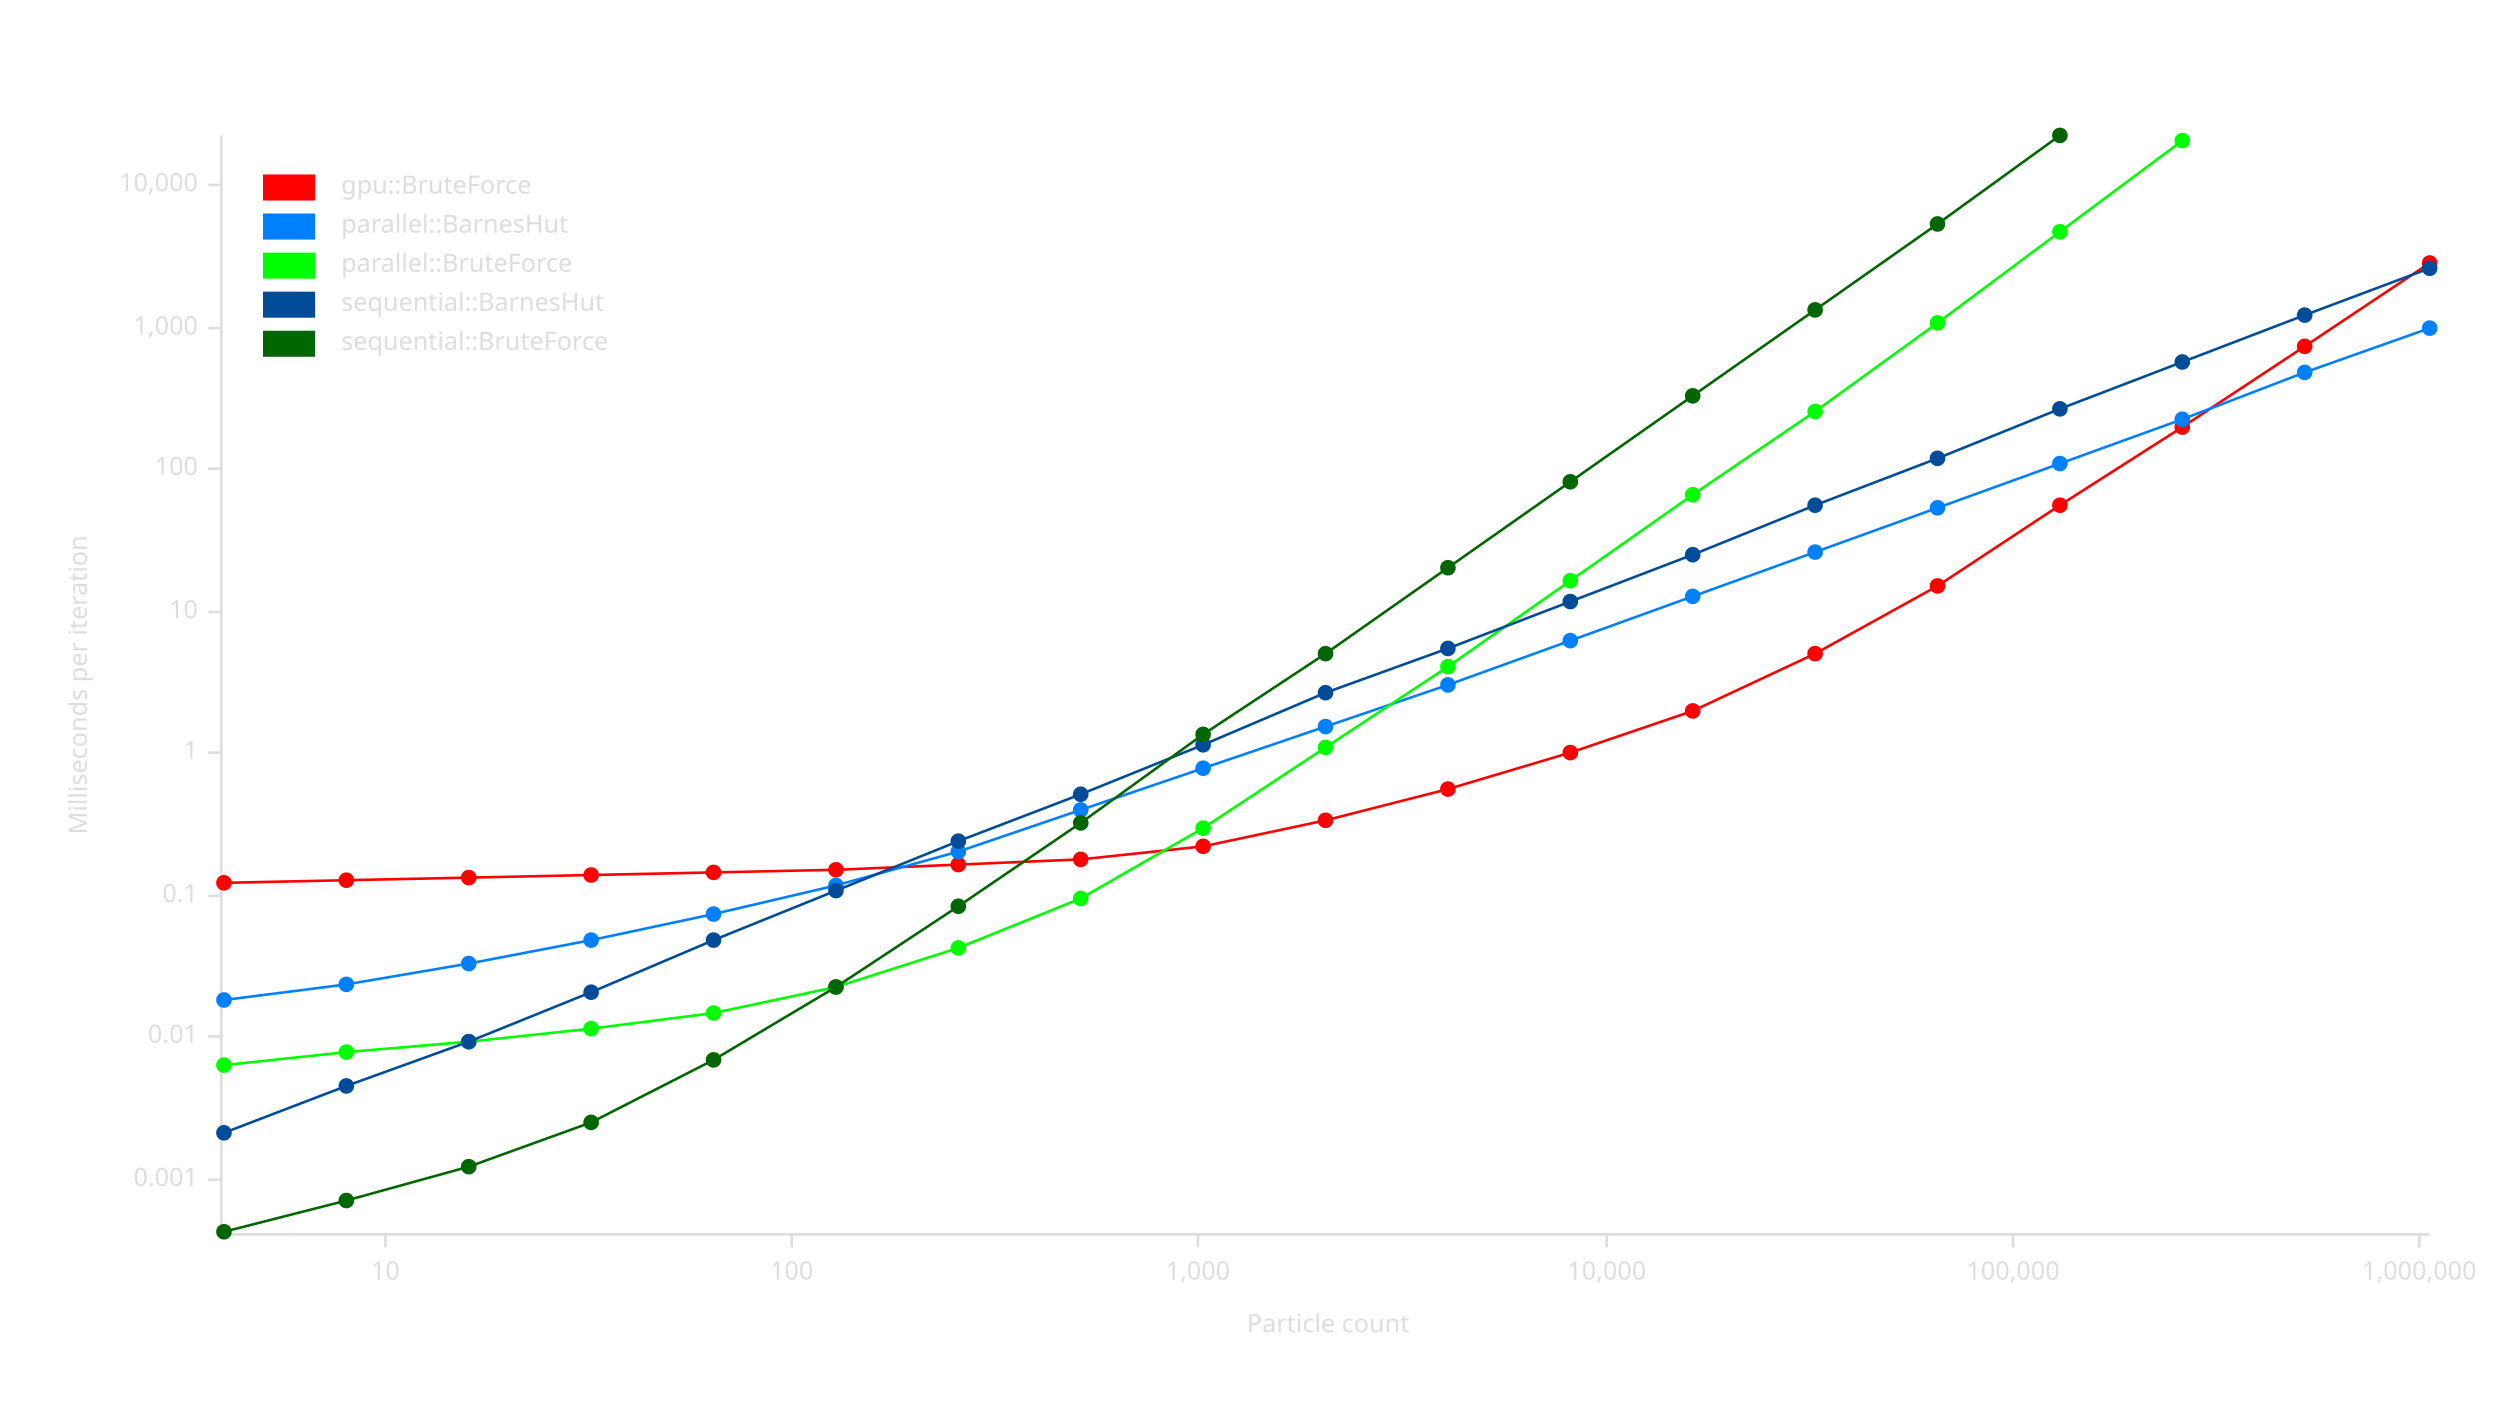
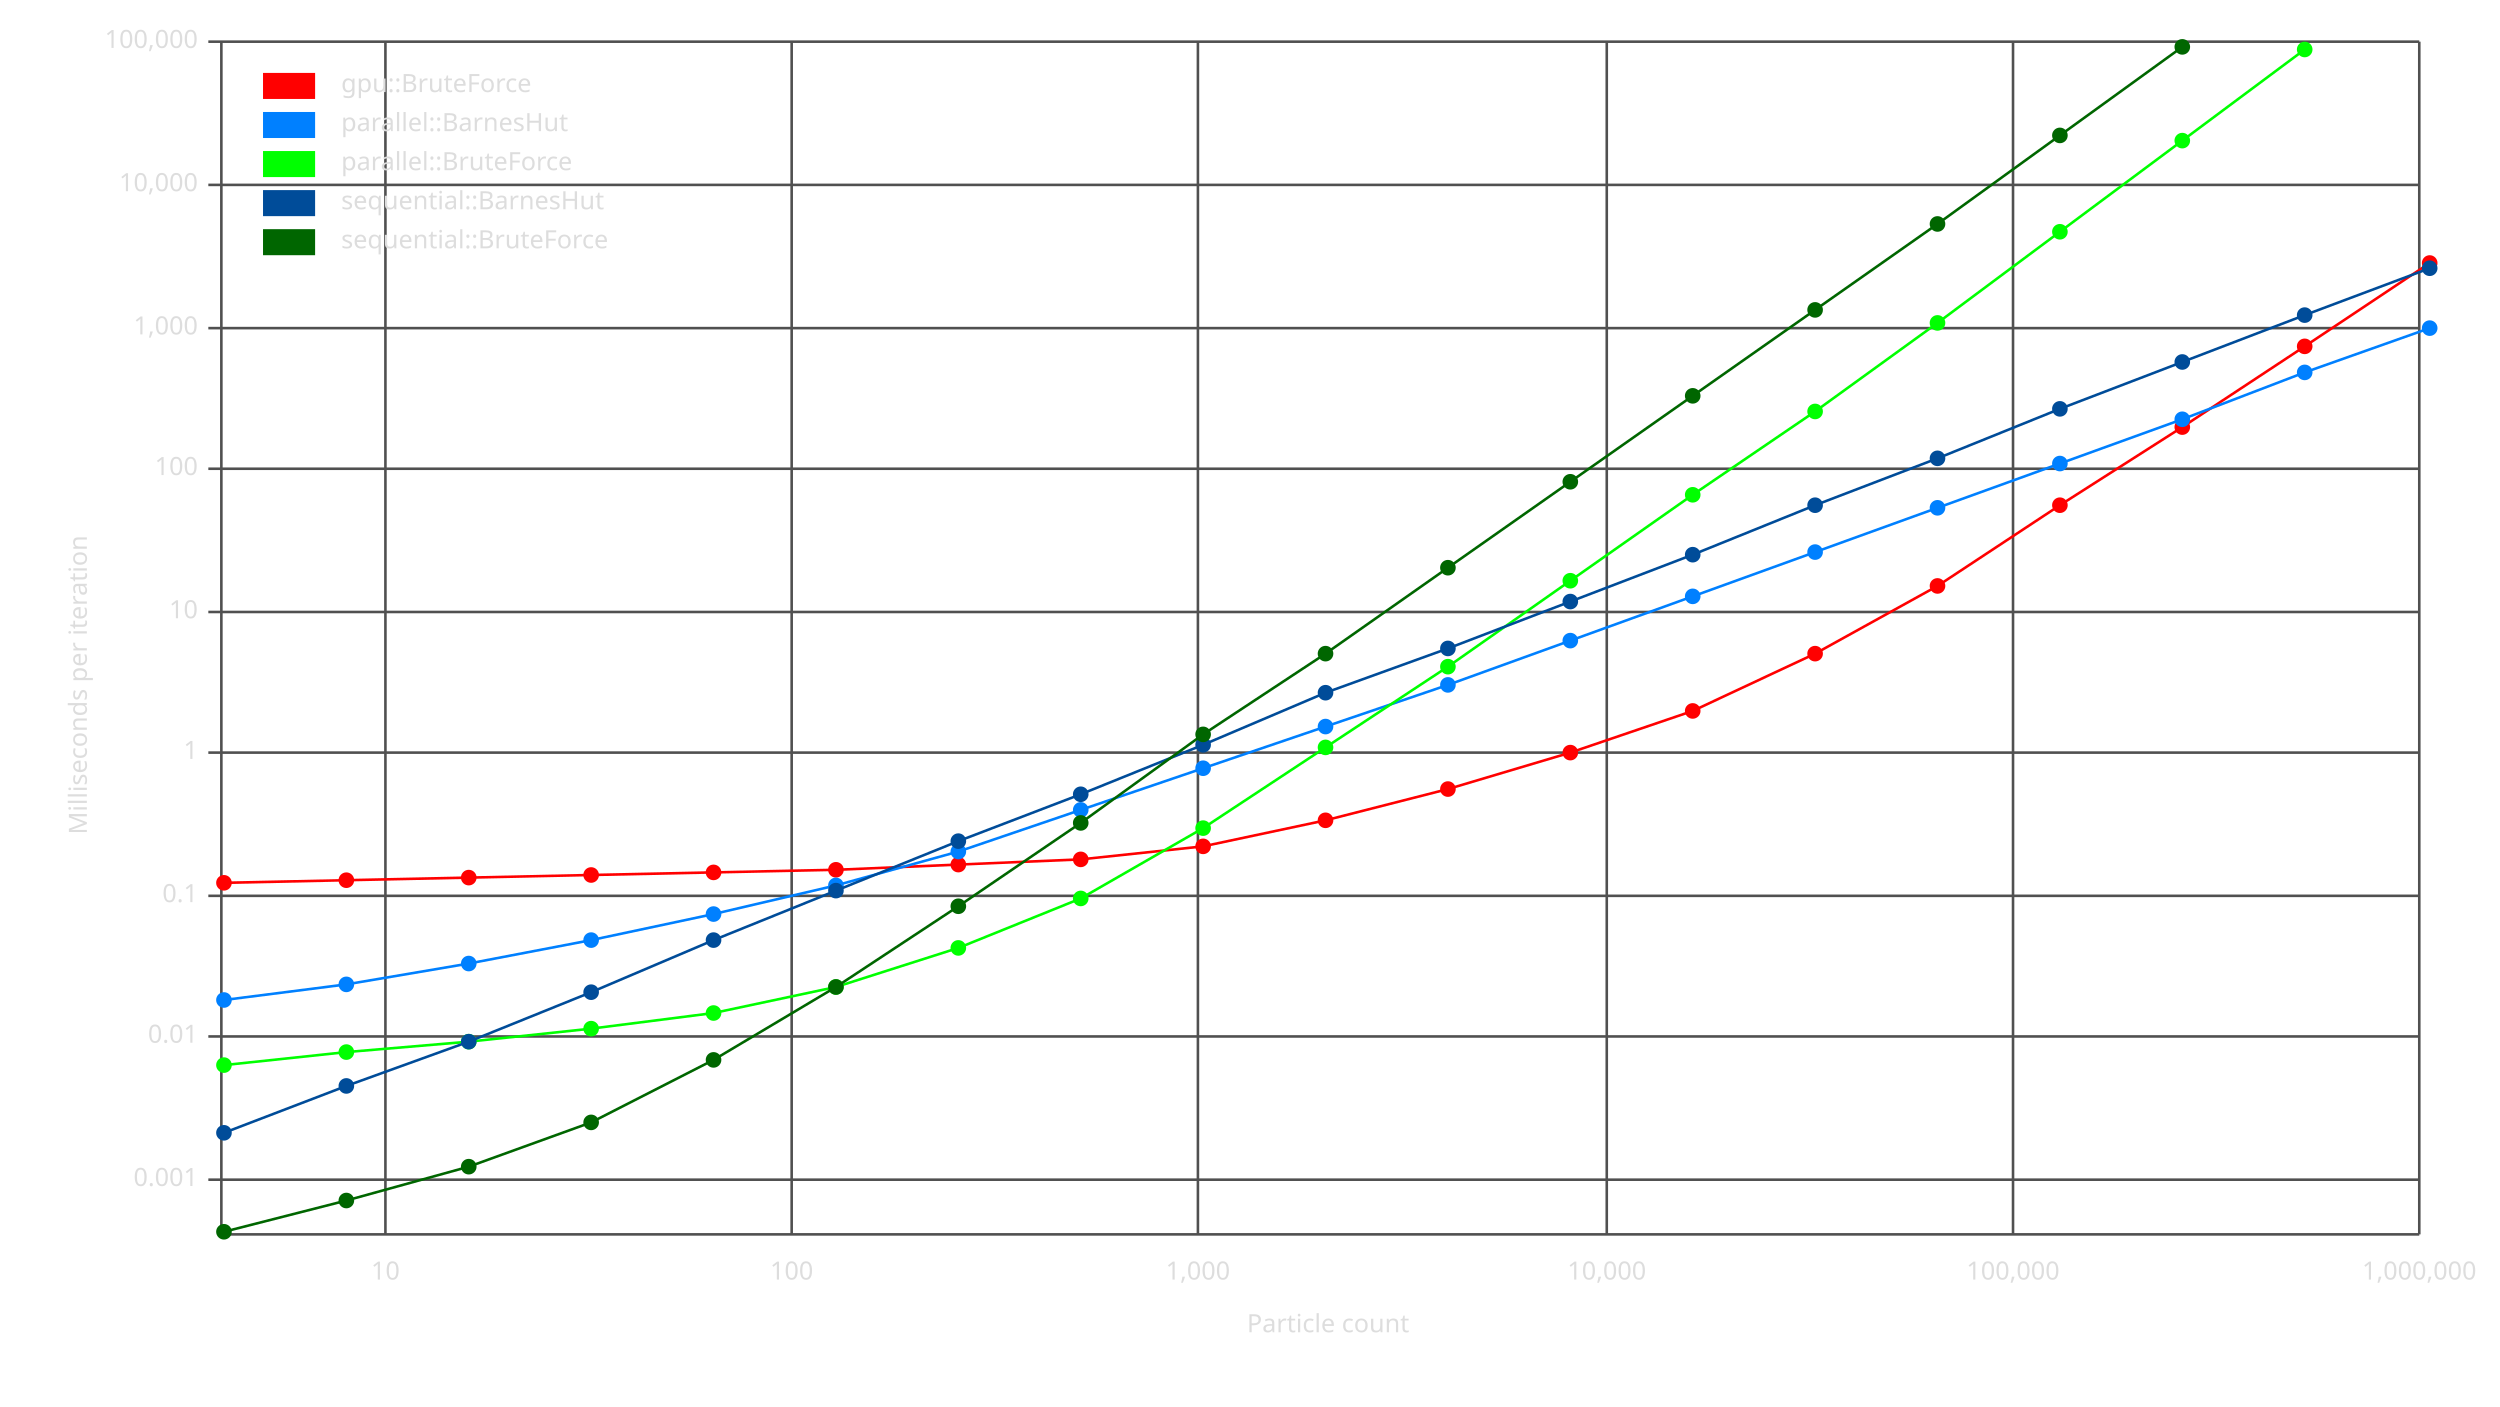
<svg xmlns="http://www.w3.org/2000/svg" width="960" height="540" viewBox="0 0 960 540" style="background-color:#101010">
  <text x="26" y="263" dy="0.76em" text-anchor="middle" font-family="sans-serif" font-size="9.677" opacity="1" fill="#DDDDDD" transform="rotate(270, 26, 263)">
Milliseconds per iteration
</text>
+   <polyline fill="none" opacity="1" stroke="#505050" stroke-width="1" points="85,16 85,474 " />
+   <text x="76" y="453" dy="0.5ex" text-anchor="end" font-family="sans-serif" font-size="9.677" opacity="1" fill="#DDDDDD">
+ 0.001
+ </text>
+   <polyline fill="none" opacity="1" stroke="#505050" stroke-width="1" points="80,453 929,453 " />
+   <text x="76" y="398" dy="0.5ex" text-anchor="end" font-family="sans-serif" font-size="9.677" opacity="1" fill="#DDDDDD">
+ 0.01
+ </text>
+   <polyline fill="none" opacity="1" stroke="#505050" stroke-width="1" points="80,398 929,398 " />
+   <text x="76" y="344" dy="0.5ex" text-anchor="end" font-family="sans-serif" font-size="9.677" opacity="1" fill="#DDDDDD">
+ 0.1
+ </text>
+   <polyline fill="none" opacity="1" stroke="#505050" stroke-width="1" points="80,344 929,344 " />
+   <text x="76" y="289" dy="0.5ex" text-anchor="end" font-family="sans-serif" font-size="9.677" opacity="1" fill="#DDDDDD">
+ 1
+ </text>
+   <polyline fill="none" opacity="1" stroke="#505050" stroke-width="1" points="80,289 929,289 " />
+   <text x="76" y="235" dy="0.5ex" text-anchor="end" font-family="sans-serif" font-size="9.677" opacity="1" fill="#DDDDDD">
+ 10
+ </text>
+   <polyline fill="none" opacity="1" stroke="#505050" stroke-width="1" points="80,235 929,235 " />
+   <text x="76" y="180" dy="0.5ex" text-anchor="end" font-family="sans-serif" font-size="9.677" opacity="1" fill="#DDDDDD">
+ 100
+ </text>
+   <polyline fill="none" opacity="1" stroke="#505050" stroke-width="1" points="80,180 929,180 " />
+   <text x="76" y="126" dy="0.5ex" text-anchor="end" font-family="sans-serif" font-size="9.677" opacity="1" fill="#DDDDDD">
+ 1,000
+ </text>
+   <polyline fill="none" opacity="1" stroke="#505050" stroke-width="1" points="80,126 929,126 " />
+   <text x="76" y="71" dy="0.5ex" text-anchor="end" font-family="sans-serif" font-size="9.677" opacity="1" fill="#DDDDDD">
+ 10,000
+ </text>
+   <polyline fill="none" opacity="1" stroke="#505050" stroke-width="1" points="80,71 929,71 " />
+   <text x="76" y="16" dy="0.5ex" text-anchor="end" font-family="sans-serif" font-size="9.677" opacity="1" fill="#DDDDDD">
+ 100,000
+ </text>
+   <polyline fill="none" opacity="1" stroke="#505050" stroke-width="1" points="80,16 929,16 " />
  <text x="510" y="514" dy="-0.5ex" text-anchor="middle" font-family="sans-serif" font-size="9.677" opacity="1" fill="#DDDDDD">
Particle count
</text>
-   <polyline fill="none" opacity="1" stroke="#DDDDDD" stroke-width="1" points="85,52 85,473 " />
-   <text x="76" y="453" dy="0.5ex" text-anchor="end" font-family="sans-serif" font-size="9.677" opacity="1" fill="#DDDDDD">
- 0.001
- </text>
-   <polyline fill="none" opacity="1" stroke="#DDDDDD" stroke-width="1" points="80,453 85,453 " />
-   <text x="76" y="398" dy="0.5ex" text-anchor="end" font-family="sans-serif" font-size="9.677" opacity="1" fill="#DDDDDD">
- 0.01
- </text>
-   <polyline fill="none" opacity="1" stroke="#DDDDDD" stroke-width="1" points="80,398 85,398 " />
-   <text x="76" y="344" dy="0.5ex" text-anchor="end" font-family="sans-serif" font-size="9.677" opacity="1" fill="#DDDDDD">
- 0.1
- </text>
-   <polyline fill="none" opacity="1" stroke="#DDDDDD" stroke-width="1" points="80,344 85,344 " />
-   <text x="76" y="289" dy="0.5ex" text-anchor="end" font-family="sans-serif" font-size="9.677" opacity="1" fill="#DDDDDD">
- 1
- </text>
-   <polyline fill="none" opacity="1" stroke="#DDDDDD" stroke-width="1" points="80,289 85,289 " />
-   <text x="76" y="235" dy="0.5ex" text-anchor="end" font-family="sans-serif" font-size="9.677" opacity="1" fill="#DDDDDD">
- 10
- </text>
-   <polyline fill="none" opacity="1" stroke="#DDDDDD" stroke-width="1" points="80,235 85,235 " />
-   <text x="76" y="180" dy="0.5ex" text-anchor="end" font-family="sans-serif" font-size="9.677" opacity="1" fill="#DDDDDD">
- 100
- </text>
-   <polyline fill="none" opacity="1" stroke="#DDDDDD" stroke-width="1" points="80,180 85,180 " />
-   <text x="76" y="126" dy="0.5ex" text-anchor="end" font-family="sans-serif" font-size="9.677" opacity="1" fill="#DDDDDD">
- 1,000
- </text>
-   <polyline fill="none" opacity="1" stroke="#DDDDDD" stroke-width="1" points="80,126 85,126 " />
-   <text x="76" y="71" dy="0.5ex" text-anchor="end" font-family="sans-serif" font-size="9.677" opacity="1" fill="#DDDDDD">
- 10,000
- </text>
-   <polyline fill="none" opacity="1" stroke="#DDDDDD" stroke-width="1" points="80,71 85,71 " />
-   <polyline fill="none" opacity="1" stroke="#DDDDDD" stroke-width="1" points="86,474 933,474 " />
+   <polyline fill="none" opacity="1" stroke="#505050" stroke-width="1" points="86,474 929,474 " />
  <text x="148" y="484" dy="0.76em" text-anchor="middle" font-family="sans-serif" font-size="9.677" opacity="1" fill="#DDDDDD">
10
</text>
-   <polyline fill="none" opacity="1" stroke="#DDDDDD" stroke-width="1" points="148,474 148,479 " />
+   <polyline fill="none" opacity="1" stroke="#505050" stroke-width="1" points="148,16 148,474 " />
  <text x="304" y="484" dy="0.76em" text-anchor="middle" font-family="sans-serif" font-size="9.677" opacity="1" fill="#DDDDDD">
100
</text>
-   <polyline fill="none" opacity="1" stroke="#DDDDDD" stroke-width="1" points="304,474 304,479 " />
+   <polyline fill="none" opacity="1" stroke="#505050" stroke-width="1" points="304,16 304,474 " />
  <text x="460" y="484" dy="0.76em" text-anchor="middle" font-family="sans-serif" font-size="9.677" opacity="1" fill="#DDDDDD">
1,000
</text>
-   <polyline fill="none" opacity="1" stroke="#DDDDDD" stroke-width="1" points="460,474 460,479 " />
+   <polyline fill="none" opacity="1" stroke="#505050" stroke-width="1" points="460,16 460,474 " />
  <text x="617" y="484" dy="0.76em" text-anchor="middle" font-family="sans-serif" font-size="9.677" opacity="1" fill="#DDDDDD">
10,000
</text>
-   <polyline fill="none" opacity="1" stroke="#DDDDDD" stroke-width="1" points="617,474 617,479 " />
+   <polyline fill="none" opacity="1" stroke="#505050" stroke-width="1" points="617,16 617,474 " />
  <text x="773" y="484" dy="0.76em" text-anchor="middle" font-family="sans-serif" font-size="9.677" opacity="1" fill="#DDDDDD">
100,000
</text>
-   <polyline fill="none" opacity="1" stroke="#DDDDDD" stroke-width="1" points="773,474 773,479 " />
+   <polyline fill="none" opacity="1" stroke="#505050" stroke-width="1" points="773,16 773,474 " />
  <text x="929" y="484" dy="0.76em" text-anchor="middle" font-family="sans-serif" font-size="9.677" opacity="1" fill="#DDDDDD">
1,000,000
</text>
-   <polyline fill="none" opacity="1" stroke="#DDDDDD" stroke-width="1" points="929,474 929,479 " />
+   <polyline fill="none" opacity="1" stroke="#505050" stroke-width="1" points="929,16 929,474 " />
  <circle cx="86" cy="339" r="3" opacity="1" fill="#FF0000" stroke="none" stroke-width="1" />
  <circle cx="133" cy="338" r="3" opacity="1" fill="#FF0000" stroke="none" stroke-width="1" />
  <circle cx="180" cy="337" r="3" opacity="1" fill="#FF0000" stroke="none" stroke-width="1" />
  <circle cx="227" cy="336" r="3" opacity="1" fill="#FF0000" stroke="none" stroke-width="1" />
  <circle cx="274" cy="335" r="3" opacity="1" fill="#FF0000" stroke="none" stroke-width="1" />
  <circle cx="321" cy="334" r="3" opacity="1" fill="#FF0000" stroke="none" stroke-width="1" />
  <circle cx="368" cy="332" r="3" opacity="1" fill="#FF0000" stroke="none" stroke-width="1" />
  <circle cx="415" cy="330" r="3" opacity="1" fill="#FF0000" stroke="none" stroke-width="1" />
  <circle cx="462" cy="325" r="3" opacity="1" fill="#FF0000" stroke="none" stroke-width="1" />
  <circle cx="509" cy="315" r="3" opacity="1" fill="#FF0000" stroke="none" stroke-width="1" />
  <circle cx="556" cy="303" r="3" opacity="1" fill="#FF0000" stroke="none" stroke-width="1" />
  <circle cx="603" cy="289" r="3" opacity="1" fill="#FF0000" stroke="none" stroke-width="1" />
  <circle cx="650" cy="273" r="3" opacity="1" fill="#FF0000" stroke="none" stroke-width="1" />
  <circle cx="697" cy="251" r="3" opacity="1" fill="#FF0000" stroke="none" stroke-width="1" />
  <circle cx="744" cy="225" r="3" opacity="1" fill="#FF0000" stroke="none" stroke-width="1" />
  <circle cx="791" cy="194" r="3" opacity="1" fill="#FF0000" stroke="none" stroke-width="1" />
  <circle cx="838" cy="164" r="3" opacity="1" fill="#FF0000" stroke="none" stroke-width="1" />
  <circle cx="885" cy="133" r="3" opacity="1" fill="#FF0000" stroke="none" stroke-width="1" />
  <circle cx="933" cy="101" r="3" opacity="1" fill="#FF0000" stroke="none" stroke-width="1" />
  <polyline fill="none" opacity="1" stroke="#FF0000" stroke-width="1" points="86,339 133,338 180,337 227,336 274,335 321,334 368,332 415,330 462,325 509,315 556,303 603,289 650,273 697,251 744,225 791,194 838,164 885,133 933,101 " />
  <circle cx="86" cy="384" r="3" opacity="1" fill="#0080FF" stroke="none" stroke-width="1" />
  <circle cx="133" cy="378" r="3" opacity="1" fill="#0080FF" stroke="none" stroke-width="1" />
  <circle cx="180" cy="370" r="3" opacity="1" fill="#0080FF" stroke="none" stroke-width="1" />
  <circle cx="227" cy="361" r="3" opacity="1" fill="#0080FF" stroke="none" stroke-width="1" />
  <circle cx="274" cy="351" r="3" opacity="1" fill="#0080FF" stroke="none" stroke-width="1" />
  <circle cx="321" cy="340" r="3" opacity="1" fill="#0080FF" stroke="none" stroke-width="1" />
  <circle cx="368" cy="327" r="3" opacity="1" fill="#0080FF" stroke="none" stroke-width="1" />
  <circle cx="415" cy="311" r="3" opacity="1" fill="#0080FF" stroke="none" stroke-width="1" />
  <circle cx="462" cy="295" r="3" opacity="1" fill="#0080FF" stroke="none" stroke-width="1" />
  <circle cx="509" cy="279" r="3" opacity="1" fill="#0080FF" stroke="none" stroke-width="1" />
  <circle cx="556" cy="263" r="3" opacity="1" fill="#0080FF" stroke="none" stroke-width="1" />
  <circle cx="603" cy="246" r="3" opacity="1" fill="#0080FF" stroke="none" stroke-width="1" />
  <circle cx="650" cy="229" r="3" opacity="1" fill="#0080FF" stroke="none" stroke-width="1" />
  <circle cx="697" cy="212" r="3" opacity="1" fill="#0080FF" stroke="none" stroke-width="1" />
  <circle cx="744" cy="195" r="3" opacity="1" fill="#0080FF" stroke="none" stroke-width="1" />
  <circle cx="791" cy="178" r="3" opacity="1" fill="#0080FF" stroke="none" stroke-width="1" />
  <circle cx="838" cy="161" r="3" opacity="1" fill="#0080FF" stroke="none" stroke-width="1" />
  <circle cx="885" cy="143" r="3" opacity="1" fill="#0080FF" stroke="none" stroke-width="1" />
  <circle cx="933" cy="126" r="3" opacity="1" fill="#0080FF" stroke="none" stroke-width="1" />
  <polyline fill="none" opacity="1" stroke="#0080FF" stroke-width="1" points="86,384 133,378 180,370 227,361 274,351 321,340 368,327 415,311 462,295 509,279 556,263 603,246 650,229 697,212 744,195 791,178 838,161 885,143 933,126 " />
  <circle cx="86" cy="409" r="3" opacity="1" fill="#00FF00" stroke="none" stroke-width="1" />
  <circle cx="133" cy="404" r="3" opacity="1" fill="#00FF00" stroke="none" stroke-width="1" />
  <circle cx="180" cy="400" r="3" opacity="1" fill="#00FF00" stroke="none" stroke-width="1" />
  <circle cx="227" cy="395" r="3" opacity="1" fill="#00FF00" stroke="none" stroke-width="1" />
  <circle cx="274" cy="389" r="3" opacity="1" fill="#00FF00" stroke="none" stroke-width="1" />
  <circle cx="321" cy="379" r="3" opacity="1" fill="#00FF00" stroke="none" stroke-width="1" />
  <circle cx="368" cy="364" r="3" opacity="1" fill="#00FF00" stroke="none" stroke-width="1" />
  <circle cx="415" cy="345" r="3" opacity="1" fill="#00FF00" stroke="none" stroke-width="1" />
  <circle cx="462" cy="318" r="3" opacity="1" fill="#00FF00" stroke="none" stroke-width="1" />
  <circle cx="509" cy="287" r="3" opacity="1" fill="#00FF00" stroke="none" stroke-width="1" />
  <circle cx="556" cy="256" r="3" opacity="1" fill="#00FF00" stroke="none" stroke-width="1" />
  <circle cx="603" cy="223" r="3" opacity="1" fill="#00FF00" stroke="none" stroke-width="1" />
  <circle cx="650" cy="190" r="3" opacity="1" fill="#00FF00" stroke="none" stroke-width="1" />
  <circle cx="697" cy="158" r="3" opacity="1" fill="#00FF00" stroke="none" stroke-width="1" />
  <circle cx="744" cy="124" r="3" opacity="1" fill="#00FF00" stroke="none" stroke-width="1" />
  <circle cx="791" cy="89" r="3" opacity="1" fill="#00FF00" stroke="none" stroke-width="1" />
  <circle cx="838" cy="54" r="3" opacity="1" fill="#00FF00" stroke="none" stroke-width="1" />
-   <polyline fill="none" opacity="1" stroke="#00FF00" stroke-width="1" points="86,409 133,404 180,400 227,395 274,389 321,379 368,364 415,345 462,318 509,287 556,256 603,223 650,190 697,158 744,124 791,89 838,54 " />
+   <circle cx="885" cy="19" r="3" opacity="1" fill="#00FF00" stroke="none" stroke-width="1" />
+   <polyline fill="none" opacity="1" stroke="#00FF00" stroke-width="1" points="86,409 133,404 180,400 227,395 274,389 321,379 368,364 415,345 462,318 509,287 556,256 603,223 650,190 697,158 744,124 791,89 838,54 885,19 " />
  <circle cx="86" cy="435" r="3" opacity="1" fill="#004C99" stroke="none" stroke-width="1" />
  <circle cx="133" cy="417" r="3" opacity="1" fill="#004C99" stroke="none" stroke-width="1" />
  <circle cx="180" cy="400" r="3" opacity="1" fill="#004C99" stroke="none" stroke-width="1" />
  <circle cx="227" cy="381" r="3" opacity="1" fill="#004C99" stroke="none" stroke-width="1" />
  <circle cx="274" cy="361" r="3" opacity="1" fill="#004C99" stroke="none" stroke-width="1" />
  <circle cx="321" cy="342" r="3" opacity="1" fill="#004C99" stroke="none" stroke-width="1" />
  <circle cx="368" cy="323" r="3" opacity="1" fill="#004C99" stroke="none" stroke-width="1" />
  <circle cx="415" cy="305" r="3" opacity="1" fill="#004C99" stroke="none" stroke-width="1" />
  <circle cx="462" cy="286" r="3" opacity="1" fill="#004C99" stroke="none" stroke-width="1" />
  <circle cx="509" cy="266" r="3" opacity="1" fill="#004C99" stroke="none" stroke-width="1" />
  <circle cx="556" cy="249" r="3" opacity="1" fill="#004C99" stroke="none" stroke-width="1" />
  <circle cx="603" cy="231" r="3" opacity="1" fill="#004C99" stroke="none" stroke-width="1" />
  <circle cx="650" cy="213" r="3" opacity="1" fill="#004C99" stroke="none" stroke-width="1" />
  <circle cx="697" cy="194" r="3" opacity="1" fill="#004C99" stroke="none" stroke-width="1" />
  <circle cx="744" cy="176" r="3" opacity="1" fill="#004C99" stroke="none" stroke-width="1" />
  <circle cx="791" cy="157" r="3" opacity="1" fill="#004C99" stroke="none" stroke-width="1" />
  <circle cx="838" cy="139" r="3" opacity="1" fill="#004C99" stroke="none" stroke-width="1" />
  <circle cx="885" cy="121" r="3" opacity="1" fill="#004C99" stroke="none" stroke-width="1" />
  <circle cx="933" cy="103" r="3" opacity="1" fill="#004C99" stroke="none" stroke-width="1" />
  <polyline fill="none" opacity="1" stroke="#004C99" stroke-width="1" points="86,435 133,417 180,400 227,381 274,361 321,342 368,323 415,305 462,286 509,266 556,249 603,231 650,213 697,194 744,176 791,157 838,139 885,121 933,103 " />
  <circle cx="86" cy="473" r="3" opacity="1" fill="#006600" stroke="none" stroke-width="1" />
  <circle cx="133" cy="461" r="3" opacity="1" fill="#006600" stroke="none" stroke-width="1" />
  <circle cx="180" cy="448" r="3" opacity="1" fill="#006600" stroke="none" stroke-width="1" />
  <circle cx="227" cy="431" r="3" opacity="1" fill="#006600" stroke="none" stroke-width="1" />
  <circle cx="274" cy="407" r="3" opacity="1" fill="#006600" stroke="none" stroke-width="1" />
  <circle cx="321" cy="379" r="3" opacity="1" fill="#006600" stroke="none" stroke-width="1" />
  <circle cx="368" cy="348" r="3" opacity="1" fill="#006600" stroke="none" stroke-width="1" />
  <circle cx="415" cy="316" r="3" opacity="1" fill="#006600" stroke="none" stroke-width="1" />
  <circle cx="462" cy="282" r="3" opacity="1" fill="#006600" stroke="none" stroke-width="1" />
  <circle cx="509" cy="251" r="3" opacity="1" fill="#006600" stroke="none" stroke-width="1" />
  <circle cx="556" cy="218" r="3" opacity="1" fill="#006600" stroke="none" stroke-width="1" />
  <circle cx="603" cy="185" r="3" opacity="1" fill="#006600" stroke="none" stroke-width="1" />
  <circle cx="650" cy="152" r="3" opacity="1" fill="#006600" stroke="none" stroke-width="1" />
  <circle cx="697" cy="119" r="3" opacity="1" fill="#006600" stroke="none" stroke-width="1" />
  <circle cx="744" cy="86" r="3" opacity="1" fill="#006600" stroke="none" stroke-width="1" />
  <circle cx="791" cy="52" r="3" opacity="1" fill="#006600" stroke="none" stroke-width="1" />
-   <polyline fill="none" opacity="1" stroke="#006600" stroke-width="1" points="86,473 133,461 180,448 227,431 274,407 321,379 368,348 415,316 462,282 509,251 556,218 603,185 650,152 697,119 744,86 791,52 " />
-   <text x="131" y="67" dy="0.76em" text-anchor="start" font-family="sans-serif" font-size="9.677" opacity="1" fill="#DDDDDD">
+   <circle cx="838" cy="18" r="3" opacity="1" fill="#006600" stroke="none" stroke-width="1" />
+   <polyline fill="none" opacity="1" stroke="#006600" stroke-width="1" points="86,473 133,461 180,448 227,431 274,407 321,379 368,348 415,316 462,282 509,251 556,218 603,185 650,152 697,119 744,86 791,52 838,18 " />
+   <text x="131" y="28" dy="0.76em" text-anchor="start" font-family="sans-serif" font-size="9.677" opacity="1" fill="#DDDDDD">
gpu::BruteForce
</text>
-   <text x="131" y="82" dy="0.76em" text-anchor="start" font-family="sans-serif" font-size="9.677" opacity="1" fill="#DDDDDD">
+   <text x="131" y="43" dy="0.76em" text-anchor="start" font-family="sans-serif" font-size="9.677" opacity="1" fill="#DDDDDD">
parallel::BarnesHut
</text>
-   <text x="131" y="97" dy="0.76em" text-anchor="start" font-family="sans-serif" font-size="9.677" opacity="1" fill="#DDDDDD">
+   <text x="131" y="58" dy="0.76em" text-anchor="start" font-family="sans-serif" font-size="9.677" opacity="1" fill="#DDDDDD">
parallel::BruteForce
</text>
-   <text x="131" y="112" dy="0.76em" text-anchor="start" font-family="sans-serif" font-size="9.677" opacity="1" fill="#DDDDDD">
+   <text x="131" y="73" dy="0.76em" text-anchor="start" font-family="sans-serif" font-size="9.677" opacity="1" fill="#DDDDDD">
sequential::BarnesHut
</text>
-   <text x="131" y="127" dy="0.76em" text-anchor="start" font-family="sans-serif" font-size="9.677" opacity="1" fill="#DDDDDD">
+   <text x="131" y="88" dy="0.76em" text-anchor="start" font-family="sans-serif" font-size="9.677" opacity="1" fill="#DDDDDD">
sequential::BruteForce
</text>
-   <rect x="101" y="67" width="20" height="10" opacity="1" fill="#FF0000" stroke="none" />
-   <rect x="101" y="82" width="20" height="10" opacity="1" fill="#0080FF" stroke="none" />
-   <rect x="101" y="97" width="20" height="10" opacity="1" fill="#00FF00" stroke="none" />
-   <rect x="101" y="112" width="20" height="10" opacity="1" fill="#004C99" stroke="none" />
-   <rect x="101" y="127" width="20" height="10" opacity="1" fill="#006600" stroke="none" />
+   <rect x="101" y="28" width="20" height="10" opacity="1" fill="#FF0000" stroke="none" />
+   <rect x="101" y="43" width="20" height="10" opacity="1" fill="#0080FF" stroke="none" />
+   <rect x="101" y="58" width="20" height="10" opacity="1" fill="#00FF00" stroke="none" />
+   <rect x="101" y="73" width="20" height="10" opacity="1" fill="#004C99" stroke="none" />
+   <rect x="101" y="88" width="20" height="10" opacity="1" fill="#006600" stroke="none" />
</svg>
